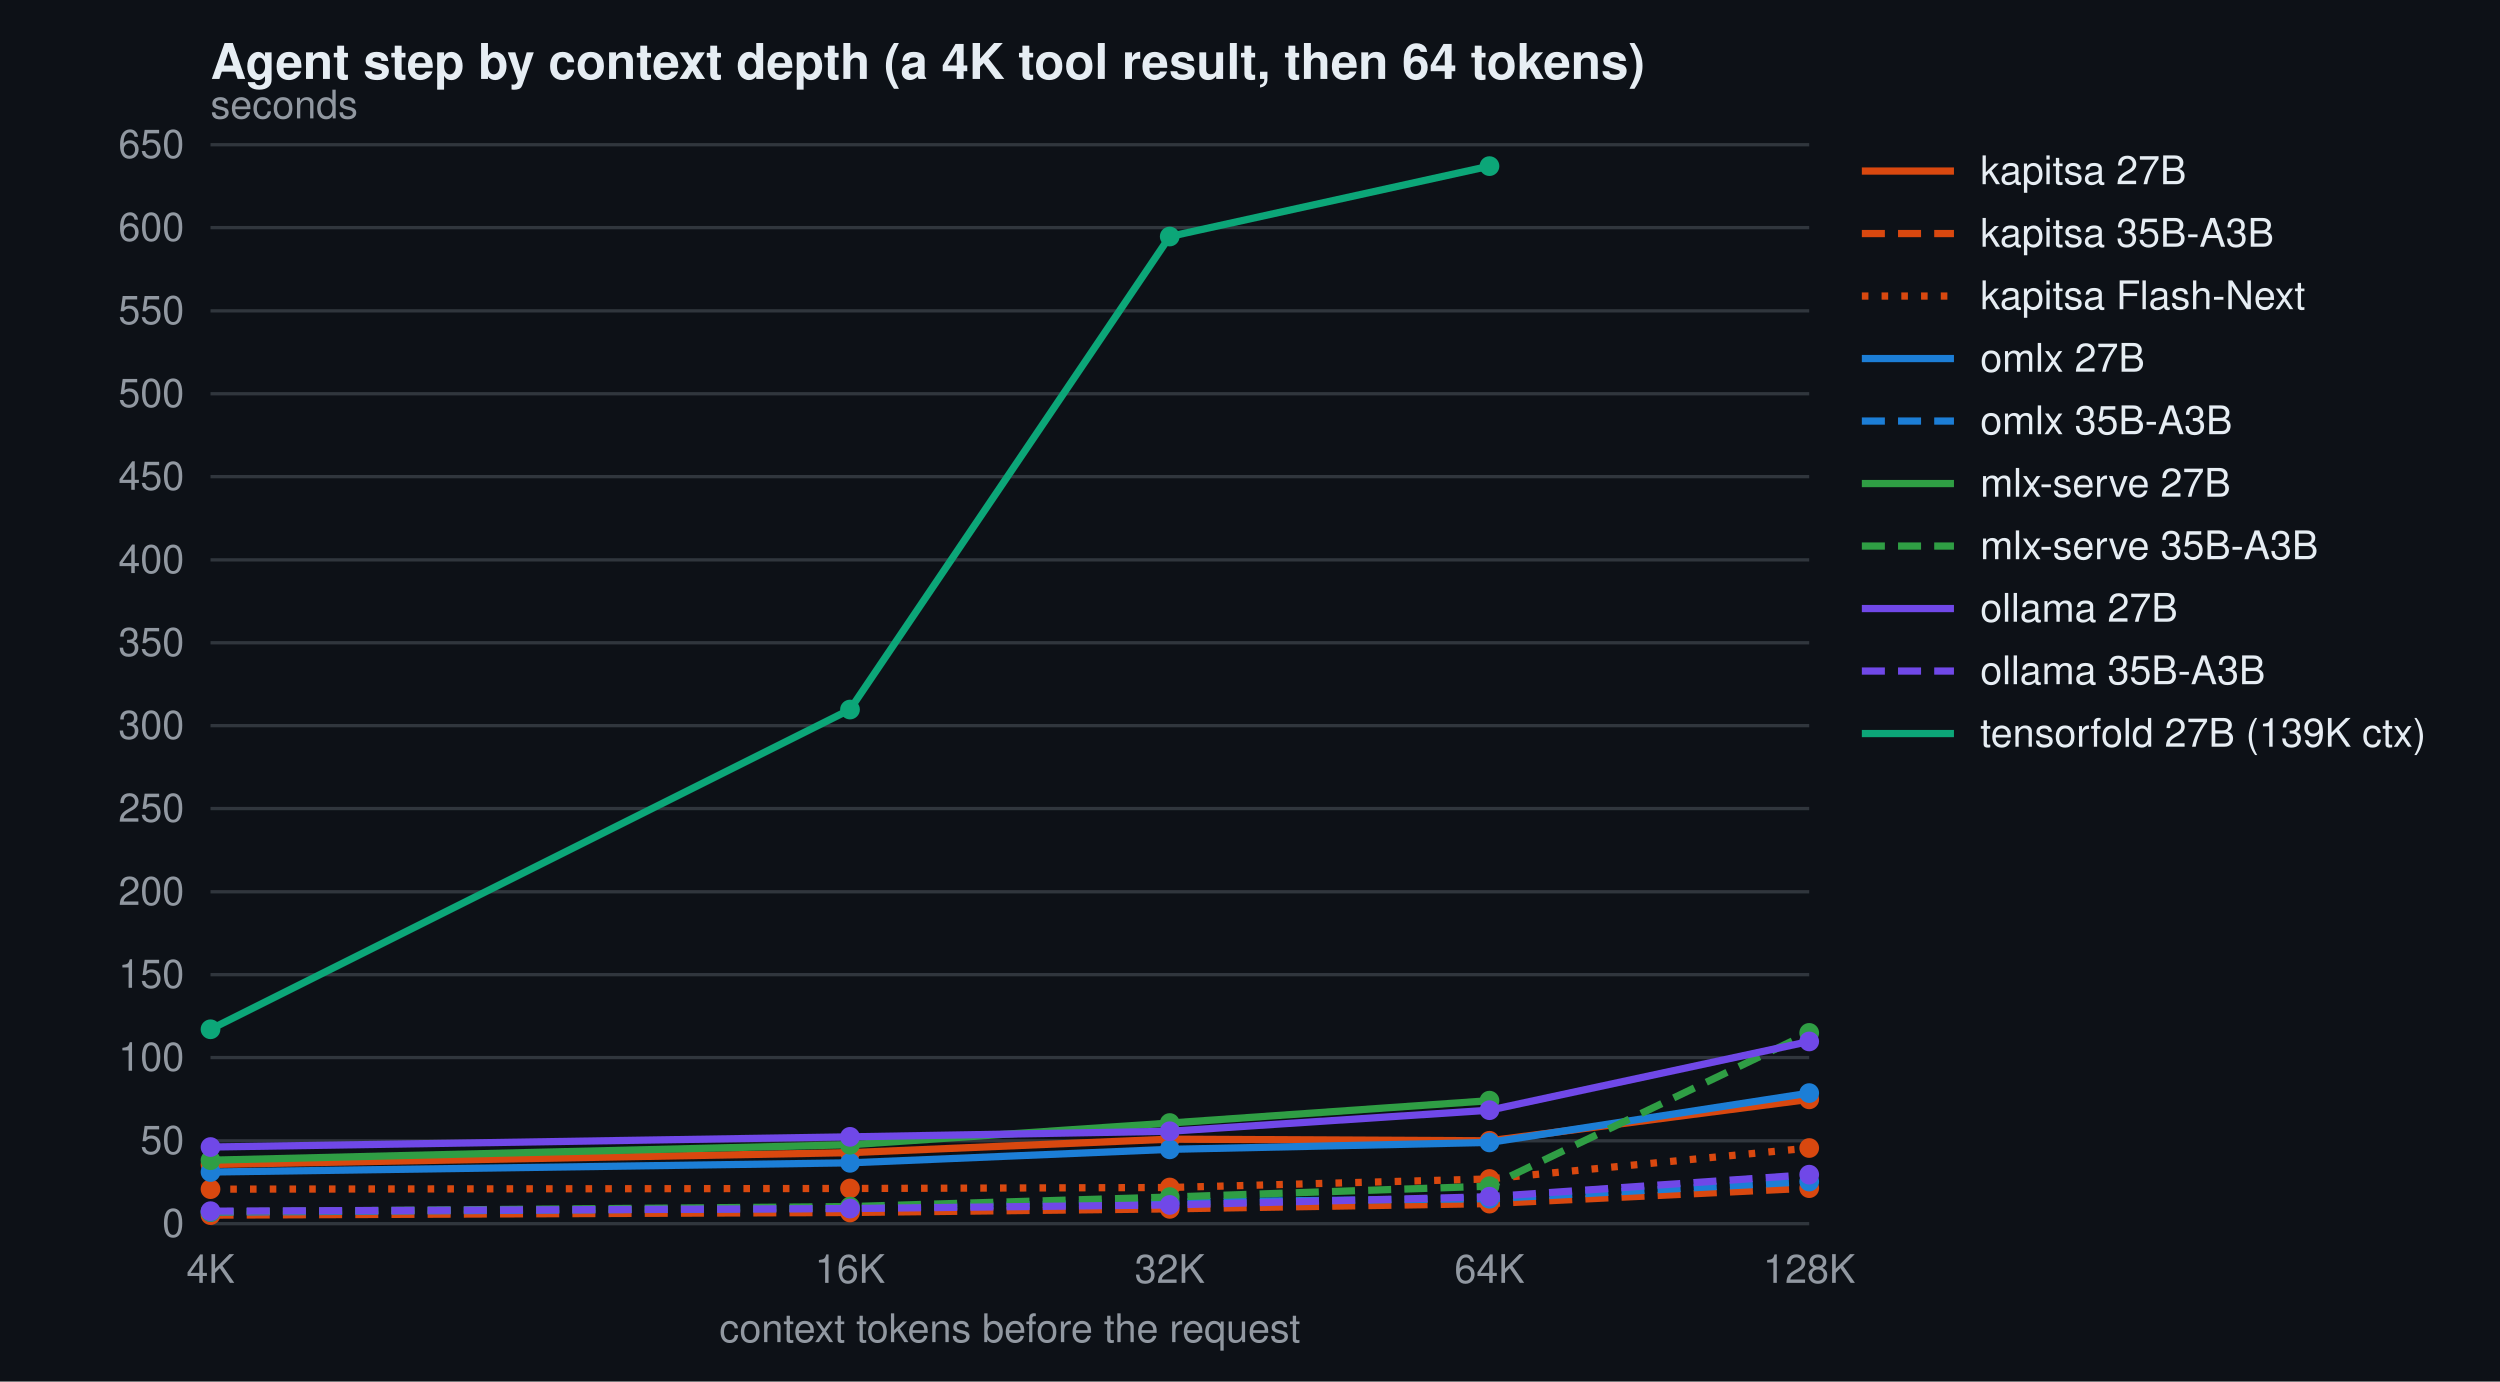
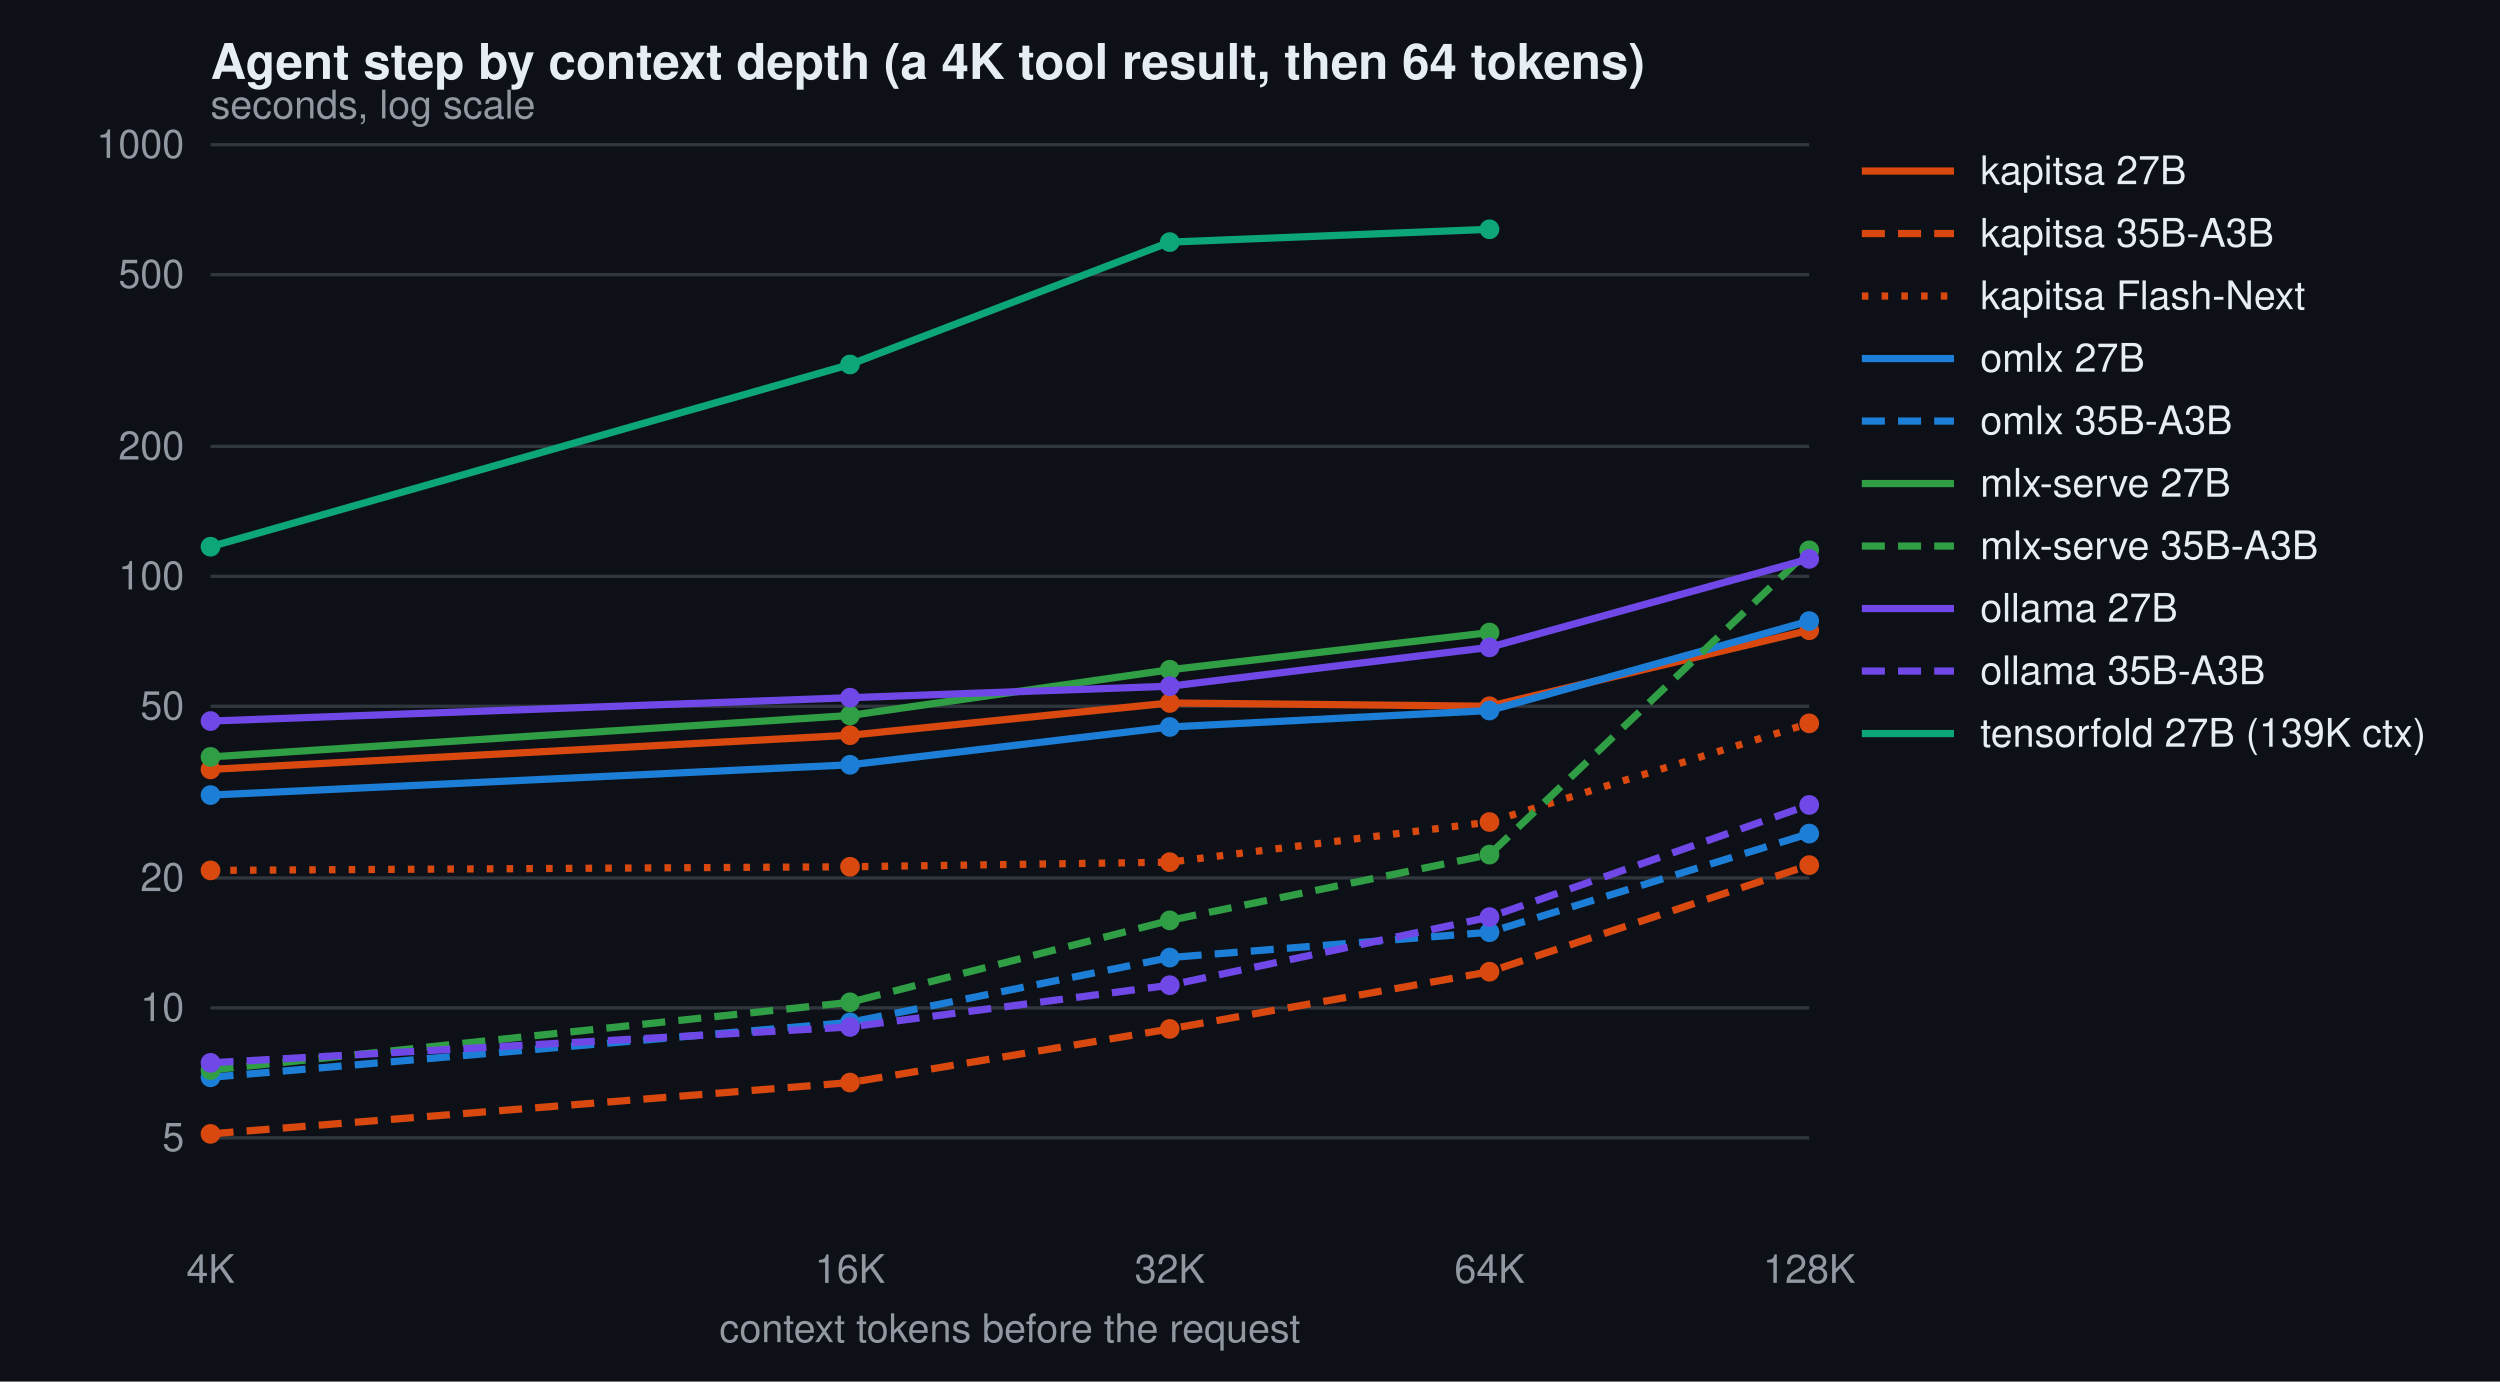
<svg xmlns="http://www.w3.org/2000/svg" width="760" height="420" viewBox="0 0 760 420" font-family="-apple-system, Segoe UI, Helvetica, Arial, sans-serif" font-size="12">
  <rect width="760" height="420" fill="#0d1117" />
  <text x="64" y="24" font-size="15" font-weight="600" fill="#e6edf3">Agent step by context depth (a 4K tool result, then 64 tokens)</text>
-   <line x1="64" x2="550" y1="372.0" y2="372.0" stroke="#30363d" stroke-width="1" />
-   <text x="56" y="376.0" text-anchor="end" fill="#9198a1">0</text>
-   <line x1="64" x2="550" y1="346.8" y2="346.8" stroke="#30363d" stroke-width="1" />
-   <text x="56" y="350.8" text-anchor="end" fill="#9198a1">50</text>
-   <line x1="64" x2="550" y1="321.5" y2="321.5" stroke="#30363d" stroke-width="1" />
-   <text x="56" y="325.5" text-anchor="end" fill="#9198a1">100</text>
-   <line x1="64" x2="550" y1="296.3" y2="296.3" stroke="#30363d" stroke-width="1" />
-   <text x="56" y="300.3" text-anchor="end" fill="#9198a1">150</text>
-   <line x1="64" x2="550" y1="271.1" y2="271.1" stroke="#30363d" stroke-width="1" />
-   <text x="56" y="275.1" text-anchor="end" fill="#9198a1">200</text>
-   <line x1="64" x2="550" y1="245.8" y2="245.8" stroke="#30363d" stroke-width="1" />
-   <text x="56" y="249.8" text-anchor="end" fill="#9198a1">250</text>
-   <line x1="64" x2="550" y1="220.6" y2="220.6" stroke="#30363d" stroke-width="1" />
-   <text x="56" y="224.6" text-anchor="end" fill="#9198a1">300</text>
-   <line x1="64" x2="550" y1="195.4" y2="195.4" stroke="#30363d" stroke-width="1" />
-   <text x="56" y="199.4" text-anchor="end" fill="#9198a1">350</text>
-   <line x1="64" x2="550" y1="170.2" y2="170.2" stroke="#30363d" stroke-width="1" />
-   <text x="56" y="174.2" text-anchor="end" fill="#9198a1">400</text>
-   <line x1="64" x2="550" y1="144.9" y2="144.9" stroke="#30363d" stroke-width="1" />
-   <text x="56" y="148.9" text-anchor="end" fill="#9198a1">450</text>
-   <line x1="64" x2="550" y1="119.7" y2="119.7" stroke="#30363d" stroke-width="1" />
-   <text x="56" y="123.7" text-anchor="end" fill="#9198a1">500</text>
-   <line x1="64" x2="550" y1="94.5" y2="94.5" stroke="#30363d" stroke-width="1" />
-   <text x="56" y="98.5" text-anchor="end" fill="#9198a1">550</text>
-   <line x1="64" x2="550" y1="69.2" y2="69.2" stroke="#30363d" stroke-width="1" />
-   <text x="56" y="73.2" text-anchor="end" fill="#9198a1">600</text>
+   <line x1="64" x2="550" y1="345.9" y2="345.9" stroke="#30363d" stroke-width="1" />
+   <text x="56" y="349.9" text-anchor="end" fill="#9198a1">5</text>
+   <line x1="64" x2="550" y1="306.4" y2="306.4" stroke="#30363d" stroke-width="1" />
+   <text x="56" y="310.4" text-anchor="end" fill="#9198a1">10</text>
+   <line x1="64" x2="550" y1="266.9" y2="266.9" stroke="#30363d" stroke-width="1" />
+   <text x="56" y="270.9" text-anchor="end" fill="#9198a1">20</text>
+   <line x1="64" x2="550" y1="214.7" y2="214.7" stroke="#30363d" stroke-width="1" />
+   <text x="56" y="218.7" text-anchor="end" fill="#9198a1">50</text>
+   <line x1="64" x2="550" y1="175.2" y2="175.2" stroke="#30363d" stroke-width="1" />
+   <text x="56" y="179.2" text-anchor="end" fill="#9198a1">100</text>
+   <line x1="64" x2="550" y1="135.7" y2="135.7" stroke="#30363d" stroke-width="1" />
+   <text x="56" y="139.7" text-anchor="end" fill="#9198a1">200</text>
+   <line x1="64" x2="550" y1="83.5" y2="83.5" stroke="#30363d" stroke-width="1" />
+   <text x="56" y="87.5" text-anchor="end" fill="#9198a1">500</text>
  <line x1="64" x2="550" y1="44.0" y2="44.0" stroke="#30363d" stroke-width="1" />
-   <text x="56" y="48.0" text-anchor="end" fill="#9198a1">650</text>
+   <text x="56" y="48.0" text-anchor="end" fill="#9198a1">1000</text>
  <text x="64.0" y="390" text-anchor="middle" fill="#9198a1">4K</text>
  <text x="258.4" y="390" text-anchor="middle" fill="#9198a1">16K</text>
  <text x="355.6" y="390" text-anchor="middle" fill="#9198a1">32K</text>
  <text x="452.8" y="390" text-anchor="middle" fill="#9198a1">64K</text>
  <text x="550.0" y="390" text-anchor="middle" fill="#9198a1">128K</text>
  <text x="307" y="408" text-anchor="middle" fill="#9198a1">context tokens before the request</text>
-   <text x="64" y="36" fill="#9198a1">seconds</text>
-   <path d="M64.0,354.0 L258.4,350.4 L355.6,346.3 L452.8,346.8 L550.0,334.2" fill="none" stroke="#d9480f" stroke-width="2.2" stroke-dasharray="" stroke-linejoin="round" />
-   <circle cx="64.0" cy="354.0" r="3" fill="#d9480f" />
-   <circle cx="258.4" cy="350.4" r="3" fill="#d9480f" />
-   <circle cx="355.6" cy="346.3" r="3" fill="#d9480f" />
-   <circle cx="452.8" cy="346.8" r="3" fill="#d9480f" />
-   <circle cx="550.0" cy="334.2" r="3" fill="#d9480f" />
+   <text x="64" y="36" fill="#9198a1">seconds, log scale</text>
+   <path d="M64.0,233.9 L258.4,223.5 L355.6,213.7 L452.8,214.7 L550.0,191.6" fill="none" stroke="#d9480f" stroke-width="2.2" stroke-dasharray="" stroke-linejoin="round" />
+   <circle cx="64.0" cy="233.9" r="3" fill="#d9480f" />
+   <circle cx="258.4" cy="223.5" r="3" fill="#d9480f" />
+   <circle cx="355.6" cy="213.7" r="3" fill="#d9480f" />
+   <circle cx="452.8" cy="214.7" r="3" fill="#d9480f" />
+   <circle cx="550.0" cy="191.6" r="3" fill="#d9480f" />
  <line x1="566" x2="594" y1="52" y2="52" stroke="#d9480f" stroke-width="2.2" stroke-dasharray="" />
  <text x="602" y="56" fill="#e6edf3">kapitsa 27B</text>
-   <path d="M64.0,369.4 L258.4,368.6 L355.6,367.5 L452.8,365.9 L550.0,361.2" fill="none" stroke="#d9480f" stroke-width="2.2" stroke-dasharray="7 4" stroke-linejoin="round" />
-   <circle cx="64.0" cy="369.4" r="3" fill="#d9480f" />
-   <circle cx="258.4" cy="368.6" r="3" fill="#d9480f" />
-   <circle cx="355.6" cy="367.5" r="3" fill="#d9480f" />
-   <circle cx="452.8" cy="365.9" r="3" fill="#d9480f" />
-   <circle cx="550.0" cy="361.2" r="3" fill="#d9480f" />
+   <path d="M64.0,344.7 L258.4,329.1 L355.6,312.8 L452.8,295.4 L550.0,263.0" fill="none" stroke="#d9480f" stroke-width="2.2" stroke-dasharray="7 4" stroke-linejoin="round" />
+   <circle cx="64.0" cy="344.7" r="3" fill="#d9480f" />
+   <circle cx="258.4" cy="329.1" r="3" fill="#d9480f" />
+   <circle cx="355.6" cy="312.8" r="3" fill="#d9480f" />
+   <circle cx="452.8" cy="295.4" r="3" fill="#d9480f" />
+   <circle cx="550.0" cy="263.0" r="3" fill="#d9480f" />
  <line x1="566" x2="594" y1="71" y2="71" stroke="#d9480f" stroke-width="2.2" stroke-dasharray="7 4" />
  <text x="602" y="75" fill="#e6edf3">kapitsa 35B-A3B</text>
-   <path d="M64.0,361.5 L258.4,361.3 L355.6,361.0 L452.8,358.4 L550.0,349.0" fill="none" stroke="#d9480f" stroke-width="2.2" stroke-dasharray="2 4" stroke-linejoin="round" />
-   <circle cx="64.0" cy="361.5" r="3" fill="#d9480f" />
-   <circle cx="258.4" cy="361.3" r="3" fill="#d9480f" />
-   <circle cx="355.6" cy="361.0" r="3" fill="#d9480f" />
-   <circle cx="452.8" cy="358.4" r="3" fill="#d9480f" />
-   <circle cx="550.0" cy="349.0" r="3" fill="#d9480f" />
+   <path d="M64.0,264.6 L258.4,263.5 L355.6,262.1 L452.8,249.9 L550.0,219.9" fill="none" stroke="#d9480f" stroke-width="2.2" stroke-dasharray="2 4" stroke-linejoin="round" />
+   <circle cx="64.0" cy="264.6" r="3" fill="#d9480f" />
+   <circle cx="258.4" cy="263.5" r="3" fill="#d9480f" />
+   <circle cx="355.6" cy="262.1" r="3" fill="#d9480f" />
+   <circle cx="452.8" cy="249.9" r="3" fill="#d9480f" />
+   <circle cx="550.0" cy="219.9" r="3" fill="#d9480f" />
  <line x1="566" x2="594" y1="90" y2="90" stroke="#d9480f" stroke-width="2.2" stroke-dasharray="2 4" />
  <text x="602" y="94" fill="#e6edf3">kapitsa Flash-Next</text>
-   <path d="M64.0,356.3 L258.4,353.5 L355.6,349.4 L452.8,347.3 L550.0,332.3" fill="none" stroke="#1c7ed6" stroke-width="2.2" stroke-dasharray="" stroke-linejoin="round" />
-   <circle cx="64.0" cy="356.3" r="3" fill="#1c7ed6" />
-   <circle cx="258.4" cy="353.5" r="3" fill="#1c7ed6" />
-   <circle cx="355.6" cy="349.4" r="3" fill="#1c7ed6" />
-   <circle cx="452.8" cy="347.3" r="3" fill="#1c7ed6" />
-   <circle cx="550.0" cy="332.3" r="3" fill="#1c7ed6" />
+   <path d="M64.0,241.7 L258.4,232.5 L355.6,221.0 L452.8,216.0 L550.0,188.8" fill="none" stroke="#1c7ed6" stroke-width="2.2" stroke-dasharray="" stroke-linejoin="round" />
+   <circle cx="64.0" cy="241.7" r="3" fill="#1c7ed6" />
+   <circle cx="258.4" cy="232.5" r="3" fill="#1c7ed6" />
+   <circle cx="355.6" cy="221.0" r="3" fill="#1c7ed6" />
+   <circle cx="452.8" cy="216.0" r="3" fill="#1c7ed6" />
+   <circle cx="550.0" cy="188.8" r="3" fill="#1c7ed6" />
  <line x1="566" x2="594" y1="109" y2="109" stroke="#1c7ed6" stroke-width="2.2" stroke-dasharray="" />
  <text x="602" y="113" fill="#e6edf3">omlx 27B</text>
-   <path d="M64.0,368.5 L258.4,367.3 L355.6,365.4 L452.8,364.4 L550.0,359.2" fill="none" stroke="#1c7ed6" stroke-width="2.2" stroke-dasharray="7 4" stroke-linejoin="round" />
-   <circle cx="64.0" cy="368.5" r="3" fill="#1c7ed6" />
-   <circle cx="258.4" cy="367.3" r="3" fill="#1c7ed6" />
-   <circle cx="355.6" cy="365.4" r="3" fill="#1c7ed6" />
-   <circle cx="452.8" cy="364.4" r="3" fill="#1c7ed6" />
-   <circle cx="550.0" cy="359.2" r="3" fill="#1c7ed6" />
+   <path d="M64.0,327.5 L258.4,310.8 L355.6,291.1 L452.8,283.4 L550.0,253.4" fill="none" stroke="#1c7ed6" stroke-width="2.2" stroke-dasharray="7 4" stroke-linejoin="round" />
+   <circle cx="64.0" cy="327.5" r="3" fill="#1c7ed6" />
+   <circle cx="258.4" cy="310.8" r="3" fill="#1c7ed6" />
+   <circle cx="355.6" cy="291.1" r="3" fill="#1c7ed6" />
+   <circle cx="452.8" cy="283.4" r="3" fill="#1c7ed6" />
+   <circle cx="550.0" cy="253.4" r="3" fill="#1c7ed6" />
  <line x1="566" x2="594" y1="128" y2="128" stroke="#1c7ed6" stroke-width="2.2" stroke-dasharray="7 4" />
  <text x="602" y="132" fill="#e6edf3">omlx 35B-A3B</text>
-   <path d="M64.0,352.7 L258.4,348.0 L355.6,341.4 L452.8,334.6" fill="none" stroke="#2f9e44" stroke-width="2.2" stroke-dasharray="" stroke-linejoin="round" />
-   <circle cx="64.0" cy="352.7" r="3" fill="#2f9e44" />
-   <circle cx="258.4" cy="348.0" r="3" fill="#2f9e44" />
-   <circle cx="355.6" cy="341.4" r="3" fill="#2f9e44" />
-   <circle cx="452.8" cy="334.6" r="3" fill="#2f9e44" />
+   <path d="M64.0,230.1 L258.4,217.5 L355.6,203.6 L452.8,192.3" fill="none" stroke="#2f9e44" stroke-width="2.2" stroke-dasharray="" stroke-linejoin="round" />
+   <circle cx="64.0" cy="230.1" r="3" fill="#2f9e44" />
+   <circle cx="258.4" cy="217.5" r="3" fill="#2f9e44" />
+   <circle cx="355.6" cy="203.6" r="3" fill="#2f9e44" />
+   <circle cx="452.8" cy="192.3" r="3" fill="#2f9e44" />
  <line x1="566" x2="594" y1="147" y2="147" stroke="#2f9e44" stroke-width="2.2" stroke-dasharray="" />
  <text x="602" y="151" fill="#e6edf3">mlx-serve 27B</text>
-   <path d="M64.0,368.4 L258.4,366.8 L355.6,363.9 L452.8,360.6 L550.0,314.0" fill="none" stroke="#2f9e44" stroke-width="2.2" stroke-dasharray="7 4" stroke-linejoin="round" />
-   <circle cx="64.0" cy="368.4" r="3" fill="#2f9e44" />
-   <circle cx="258.4" cy="366.8" r="3" fill="#2f9e44" />
-   <circle cx="355.6" cy="363.9" r="3" fill="#2f9e44" />
-   <circle cx="452.8" cy="360.6" r="3" fill="#2f9e44" />
-   <circle cx="550.0" cy="314.0" r="3" fill="#2f9e44" />
+   <path d="M64.0,325.3 L258.4,304.7 L355.6,279.8 L452.8,259.8 L550.0,167.3" fill="none" stroke="#2f9e44" stroke-width="2.2" stroke-dasharray="7 4" stroke-linejoin="round" />
+   <circle cx="64.0" cy="325.3" r="3" fill="#2f9e44" />
+   <circle cx="258.4" cy="304.7" r="3" fill="#2f9e44" />
+   <circle cx="355.6" cy="279.8" r="3" fill="#2f9e44" />
+   <circle cx="452.8" cy="259.8" r="3" fill="#2f9e44" />
+   <circle cx="550.0" cy="167.3" r="3" fill="#2f9e44" />
  <line x1="566" x2="594" y1="166" y2="166" stroke="#2f9e44" stroke-width="2.2" stroke-dasharray="7 4" />
  <text x="602" y="170" fill="#e6edf3">mlx-serve 35B-A3B</text>
-   <path d="M64.0,348.7 L258.4,345.6 L355.6,343.9 L452.8,337.5 L550.0,316.6" fill="none" stroke="#7048e8" stroke-width="2.2" stroke-dasharray="" stroke-linejoin="round" />
-   <circle cx="64.0" cy="348.7" r="3" fill="#7048e8" />
-   <circle cx="258.4" cy="345.6" r="3" fill="#7048e8" />
-   <circle cx="355.6" cy="343.9" r="3" fill="#7048e8" />
-   <circle cx="452.8" cy="337.5" r="3" fill="#7048e8" />
-   <circle cx="550.0" cy="316.6" r="3" fill="#7048e8" />
+   <path d="M64.0,219.2 L258.4,212.1 L355.6,208.6 L452.8,196.8 L550.0,169.9" fill="none" stroke="#7048e8" stroke-width="2.2" stroke-dasharray="" stroke-linejoin="round" />
+   <circle cx="64.0" cy="219.2" r="3" fill="#7048e8" />
+   <circle cx="258.4" cy="212.1" r="3" fill="#7048e8" />
+   <circle cx="355.6" cy="208.6" r="3" fill="#7048e8" />
+   <circle cx="452.8" cy="196.8" r="3" fill="#7048e8" />
+   <circle cx="550.0" cy="169.9" r="3" fill="#7048e8" />
  <line x1="566" x2="594" y1="185" y2="185" stroke="#7048e8" stroke-width="2.2" stroke-dasharray="" />
  <text x="602" y="189" fill="#e6edf3">ollama 27B</text>
-   <path d="M64.0,368.2 L258.4,367.4 L355.6,366.3 L452.8,363.8 L550.0,357.1" fill="none" stroke="#7048e8" stroke-width="2.2" stroke-dasharray="7 4" stroke-linejoin="round" />
-   <circle cx="64.0" cy="368.2" r="3" fill="#7048e8" />
-   <circle cx="258.4" cy="367.4" r="3" fill="#7048e8" />
-   <circle cx="355.6" cy="366.3" r="3" fill="#7048e8" />
-   <circle cx="452.8" cy="363.8" r="3" fill="#7048e8" />
-   <circle cx="550.0" cy="357.1" r="3" fill="#7048e8" />
+   <path d="M64.0,323.1 L258.4,312.2 L355.6,299.5 L452.8,278.8 L550.0,244.7" fill="none" stroke="#7048e8" stroke-width="2.2" stroke-dasharray="7 4" stroke-linejoin="round" />
+   <circle cx="64.0" cy="323.1" r="3" fill="#7048e8" />
+   <circle cx="258.4" cy="312.2" r="3" fill="#7048e8" />
+   <circle cx="355.6" cy="299.5" r="3" fill="#7048e8" />
+   <circle cx="452.8" cy="278.8" r="3" fill="#7048e8" />
+   <circle cx="550.0" cy="244.7" r="3" fill="#7048e8" />
  <line x1="566" x2="594" y1="204" y2="204" stroke="#7048e8" stroke-width="2.2" stroke-dasharray="7 4" />
  <text x="602" y="208" fill="#e6edf3">ollama 35B-A3B</text>
-   <path d="M64.0,312.9 L258.4,215.7 L355.6,71.9 L452.8,50.5" fill="none" stroke="#0ca678" stroke-width="2.2" stroke-dasharray="" stroke-linejoin="round" />
-   <circle cx="64.0" cy="312.9" r="3" fill="#0ca678" />
-   <circle cx="258.4" cy="215.7" r="3" fill="#0ca678" />
-   <circle cx="355.6" cy="71.9" r="3" fill="#0ca678" />
-   <circle cx="452.8" cy="50.5" r="3" fill="#0ca678" />
+   <path d="M64.0,166.2 L258.4,110.8 L355.6,73.6 L452.8,69.7" fill="none" stroke="#0ca678" stroke-width="2.2" stroke-dasharray="" stroke-linejoin="round" />
+   <circle cx="64.0" cy="166.2" r="3" fill="#0ca678" />
+   <circle cx="258.4" cy="110.8" r="3" fill="#0ca678" />
+   <circle cx="355.6" cy="73.6" r="3" fill="#0ca678" />
+   <circle cx="452.8" cy="69.7" r="3" fill="#0ca678" />
  <line x1="566" x2="594" y1="223" y2="223" stroke="#0ca678" stroke-width="2.2" stroke-dasharray="" />
  <text x="602" y="227" fill="#e6edf3">tensorfold 27B (139K ctx)</text>
</svg>
